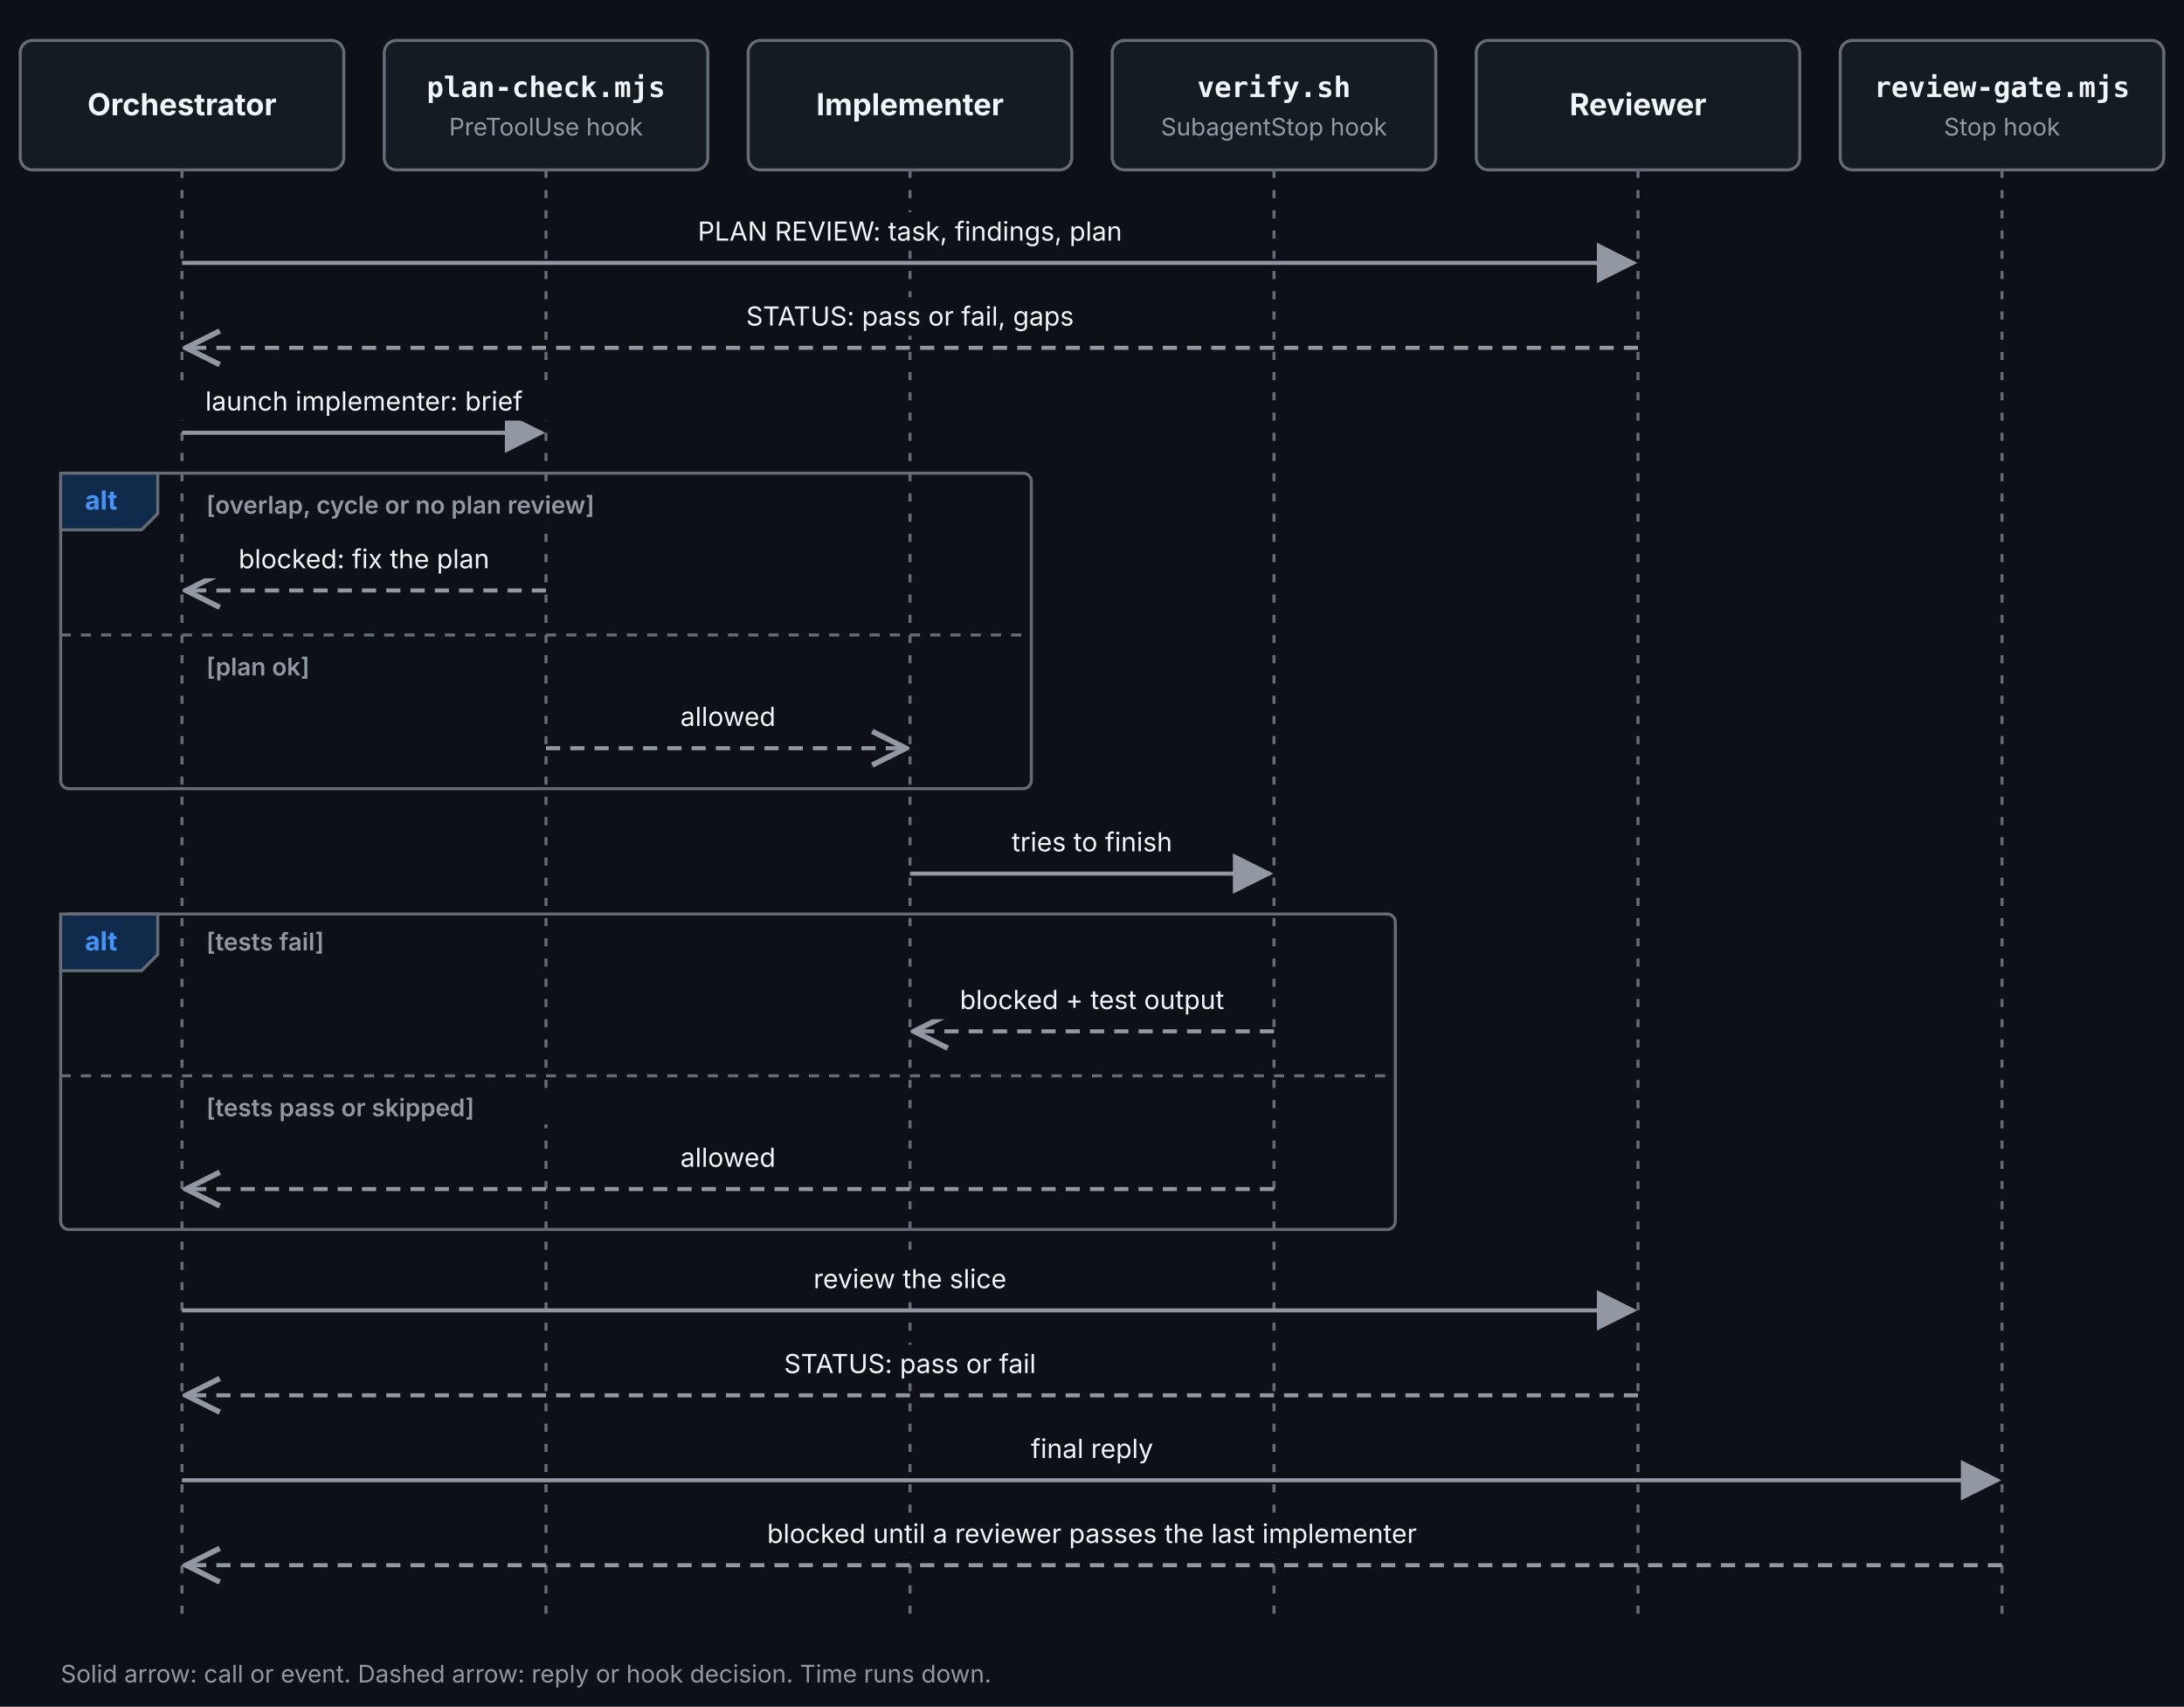
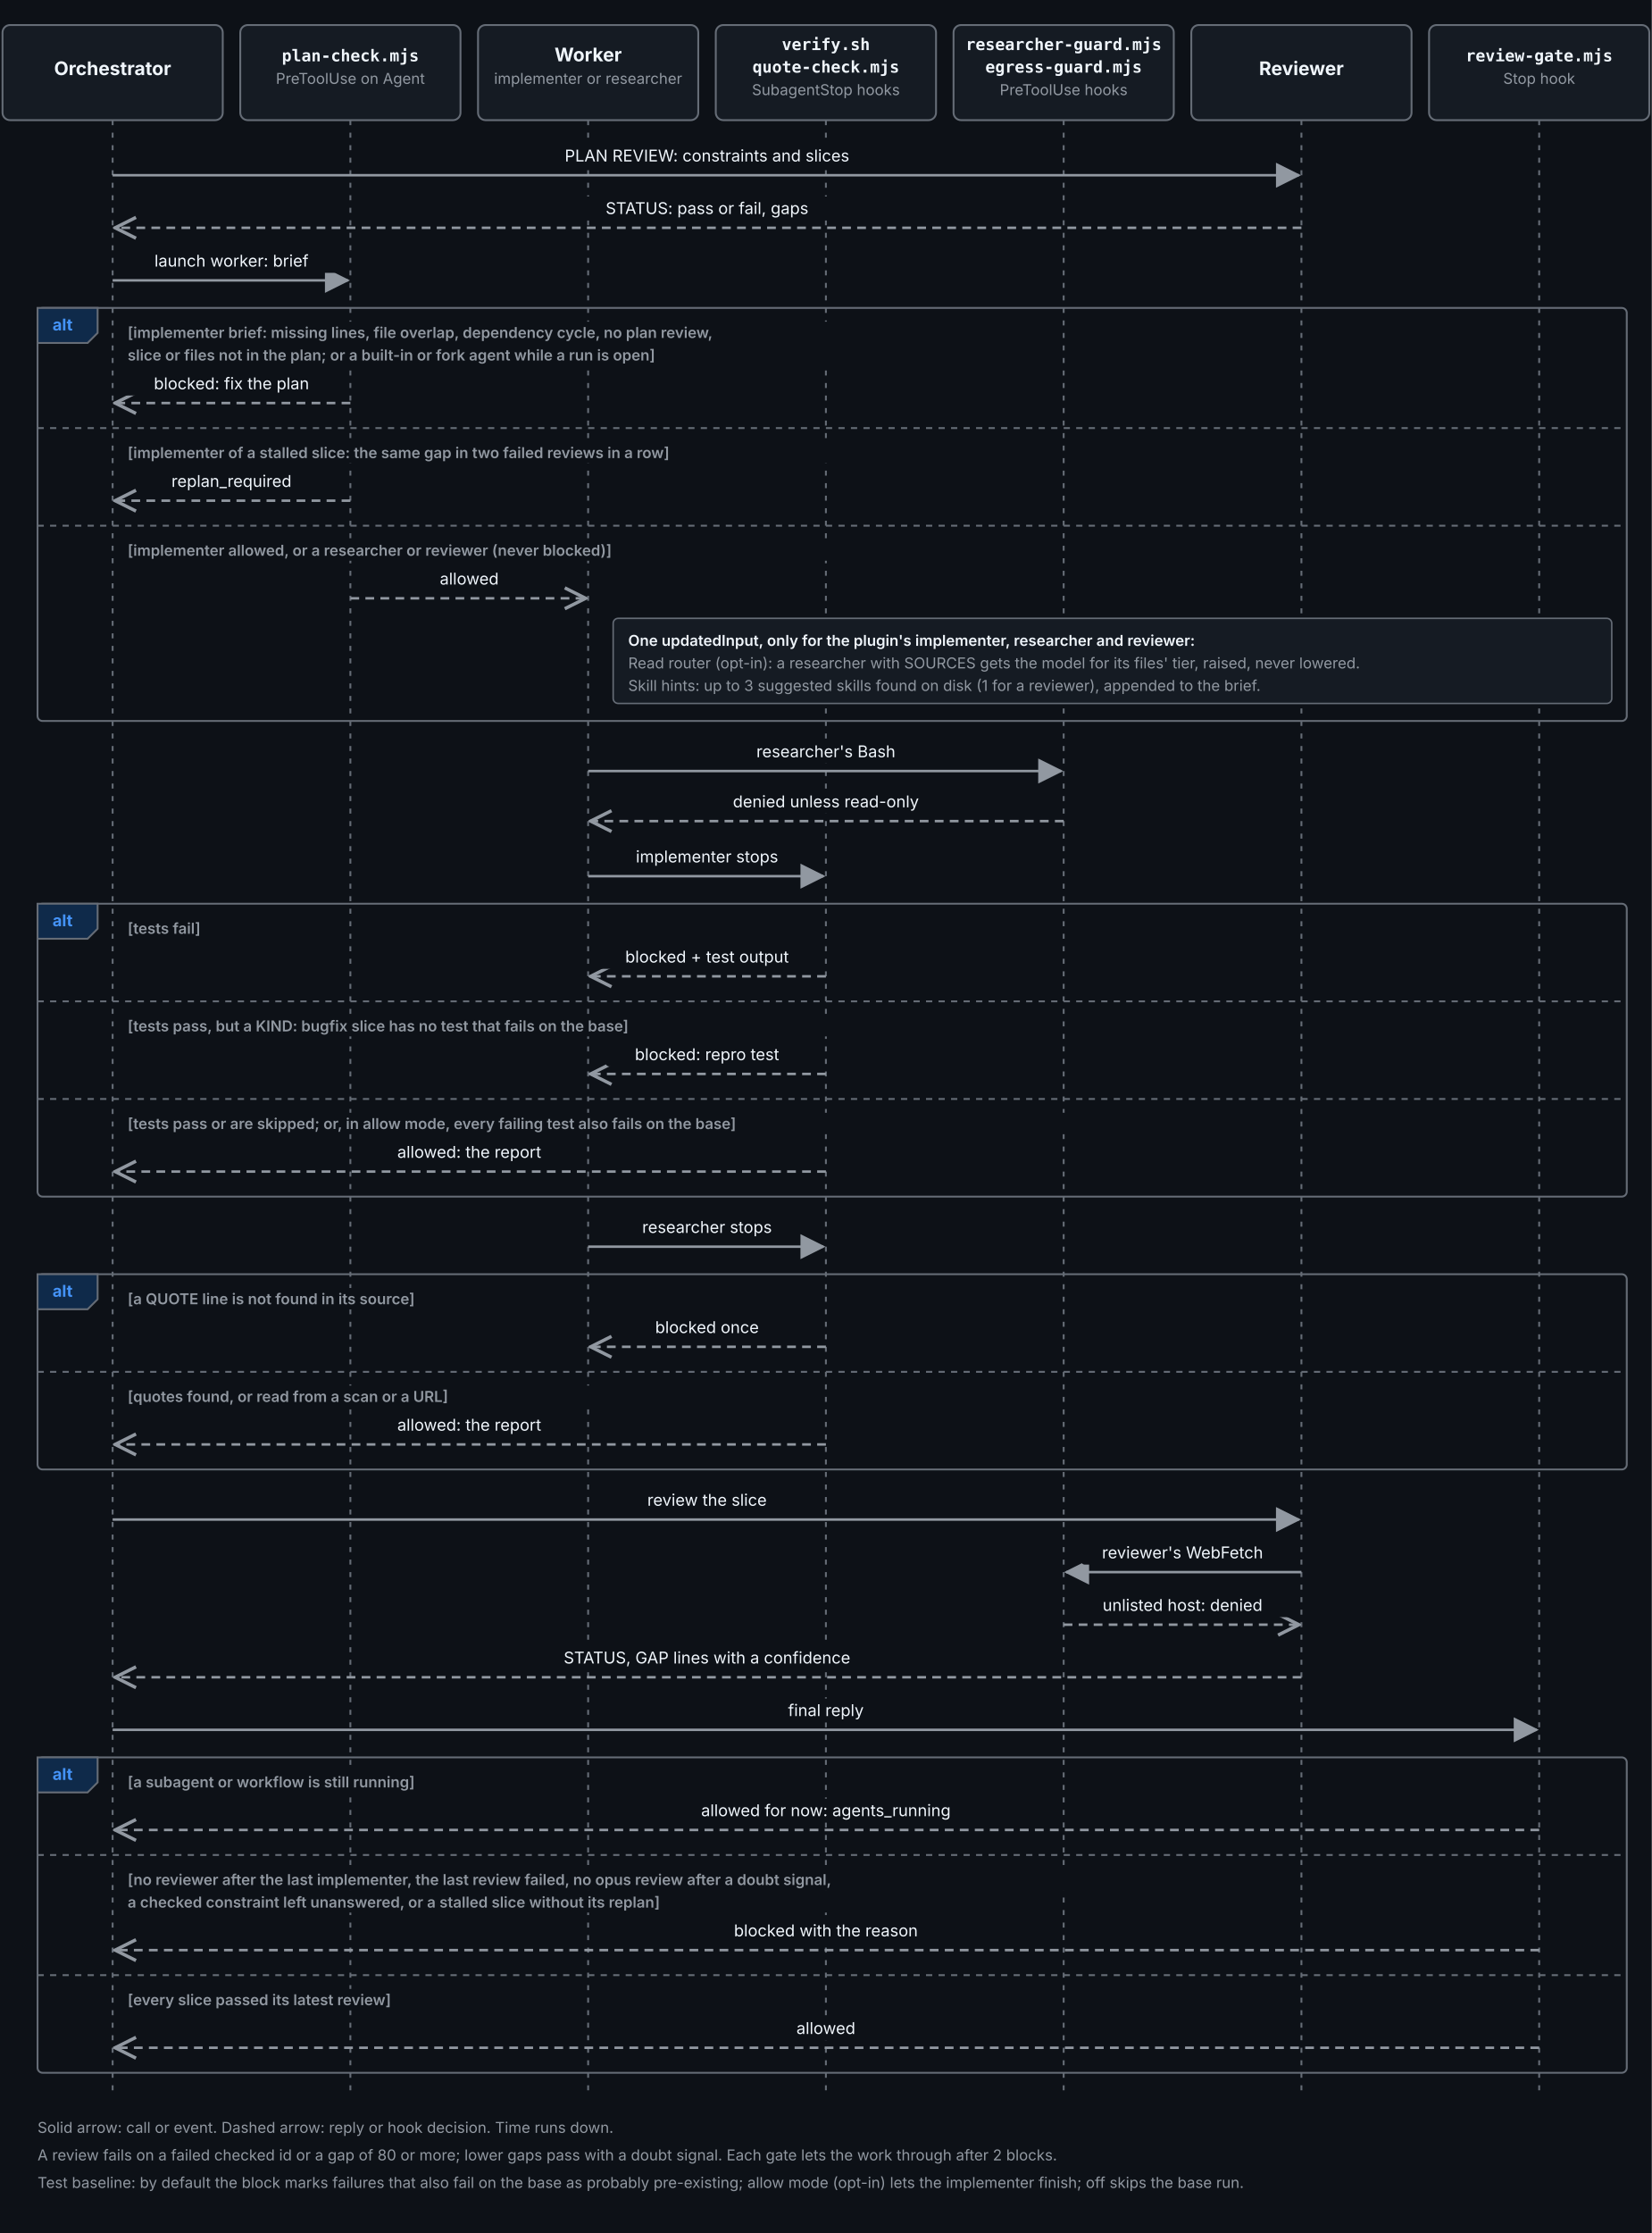
- <svg xmlns="http://www.w3.org/2000/svg" viewBox="0 0 1080 844" width="1080" height="844" role="img" aria-labelledby="gates-dark-title gates-dark-desc" font-family="system-ui, -apple-system, Segoe UI, sans-serif">
+ <svg xmlns="http://www.w3.org/2000/svg" viewBox="0 0 1320 1784" width="1320" height="1784" role="img" aria-labelledby="gates-dark-title gates-dark-desc" font-family="system-ui, -apple-system, Segoe UI, sans-serif">
  <defs>
    <marker id="gates-dark-filled" viewBox="0 0 12 12" refX="11" refY="6" markerWidth="10" markerHeight="10" orient="auto">
      <path d="M0 0 L12 6 L0 12 Z" fill="#9198a1" />
    </marker>
    <marker id="gates-dark-open" viewBox="0 0 12 12" refX="11" refY="6" markerWidth="10" markerHeight="10" orient="auto">
      <path d="M1 1 L11 6 L1 11" fill="none" stroke="#9198a1" stroke-width="1.6" />
    </marker>
  </defs>
-   <rect width="1080" height="844" fill="#0d1117" />
-   <rect x="30" y="234" width="480" height="156" rx="4" fill="none" stroke="#656c76" stroke-width="1.5" />
-   <path d="M30 234 H78 V254 L70 262 H30 Z" fill="#0f2a4a" stroke="#656c76" stroke-width="1.5" />
-   <text x="42" y="252" font-size="13" font-weight="700" fill="#4493f8" text-anchor="start">alt</text>
-   <line x1="30" y1="314" x2="510" y2="314" stroke="#656c76" stroke-width="1.5" stroke-dasharray="5 5" />
-   <rect x="30" y="452" width="660" height="156" rx="4" fill="none" stroke="#656c76" stroke-width="1.5" />
-   <path d="M30 452 H78 V472 L70 480 H30 Z" fill="#0f2a4a" stroke="#656c76" stroke-width="1.5" />
-   <text x="42" y="470" font-size="13" font-weight="700" fill="#4493f8" text-anchor="start">alt</text>
-   <line x1="30" y1="532" x2="690" y2="532" stroke="#656c76" stroke-width="1.5" stroke-dasharray="5 5" />
-   <line x1="90" y1="84" x2="90" y2="804" stroke="#656c76" stroke-width="1.5" stroke-dasharray="4 6" />
-   <line x1="270" y1="84" x2="270" y2="804" stroke="#656c76" stroke-width="1.5" stroke-dasharray="4 6" />
-   <line x1="450" y1="84" x2="450" y2="804" stroke="#656c76" stroke-width="1.5" stroke-dasharray="4 6" />
-   <line x1="630" y1="84" x2="630" y2="804" stroke="#656c76" stroke-width="1.5" stroke-dasharray="4 6" />
-   <line x1="810" y1="84" x2="810" y2="804" stroke="#656c76" stroke-width="1.5" stroke-dasharray="4 6" />
-   <line x1="990" y1="84" x2="990" y2="804" stroke="#656c76" stroke-width="1.5" stroke-dasharray="4 6" />
-   <rect x="10" y="20" width="160" height="64" rx="6" fill="#151b23" stroke="#656c76" stroke-width="1.5" />
-   <text x="90" y="57" font-size="15" font-weight="700" fill="#f0f6fc" text-anchor="middle">Orchestrator</text>
-   <rect x="190" y="20" width="160" height="64" rx="6" fill="#151b23" stroke="#656c76" stroke-width="1.5" />
-   <text x="270" y="48" font-size="14" font-weight="700" fill="#f0f6fc" text-anchor="middle" font-family="ui-monospace, SFMono-Regular, Menlo, Consolas, monospace">plan-check.mjs</text>
-   <text x="270" y="67" font-size="12" font-weight="400" fill="#9198a1" text-anchor="middle">PreToolUse hook</text>
-   <rect x="370" y="20" width="160" height="64" rx="6" fill="#151b23" stroke="#656c76" stroke-width="1.5" />
-   <text x="450" y="57" font-size="15" font-weight="700" fill="#f0f6fc" text-anchor="middle">Implementer</text>
-   <rect x="550" y="20" width="160" height="64" rx="6" fill="#151b23" stroke="#656c76" stroke-width="1.5" />
-   <text x="630" y="48" font-size="14" font-weight="700" fill="#f0f6fc" text-anchor="middle" font-family="ui-monospace, SFMono-Regular, Menlo, Consolas, monospace">verify.sh</text>
-   <text x="630" y="67" font-size="12" font-weight="400" fill="#9198a1" text-anchor="middle">SubagentStop hook</text>
-   <rect x="730" y="20" width="160" height="64" rx="6" fill="#151b23" stroke="#656c76" stroke-width="1.5" />
-   <text x="810" y="57" font-size="15" font-weight="700" fill="#f0f6fc" text-anchor="middle">Reviewer</text>
-   <rect x="910" y="20" width="160" height="64" rx="6" fill="#151b23" stroke="#656c76" stroke-width="1.5" />
-   <text x="990" y="48" font-size="14" font-weight="700" fill="#f0f6fc" text-anchor="middle" font-family="ui-monospace, SFMono-Regular, Menlo, Consolas, monospace">review-gate.mjs</text>
-   <text x="990" y="67" font-size="12" font-weight="400" fill="#9198a1" text-anchor="middle">Stop hook</text>
-   <line x1="90" y1="130" x2="808" y2="130" stroke="#9198a1" stroke-width="2" marker-end="url(#gates-dark-filled)" />
-   <rect x="314.3" y="105" width="271.4" height="19" rx="3" fill="#0d1117" />
-   <text x="450.0" y="119" font-size="13" font-weight="400" fill="#f0f6fc" text-anchor="middle">PLAN REVIEW: task, findings, plan</text>
-   <line x1="810" y1="172" x2="92" y2="172" stroke="#9198a1" stroke-width="2" marker-end="url(#gates-dark-open)" stroke-dasharray="7 5" />
-   <rect x="341.6" y="147" width="216.8" height="19" rx="3" fill="#0d1117" />
-   <text x="450.0" y="161" font-size="13" font-weight="400" fill="#f0f6fc" text-anchor="middle">STATUS: pass or fail, gaps</text>
-   <line x1="90" y1="214" x2="268" y2="214" stroke="#9198a1" stroke-width="2" marker-end="url(#gates-dark-filled)" />
-   <rect x="75.5" y="189" width="209.0" height="19" rx="3" fill="#0d1117" />
-   <text x="180.0" y="203" font-size="13" font-weight="400" fill="#f0f6fc" text-anchor="middle">launch implementer: brief</text>
-   <rect x="98" y="241" width="308.4" height="17" rx="3" fill="#0d1117" />
-   <text x="102" y="254" font-size="12" font-weight="600" fill="#9198a1" text-anchor="start">[overlap, cycle or no plan review]</text>
-   <line x1="270" y1="292" x2="92" y2="292" stroke="#9198a1" stroke-width="2" marker-end="url(#gates-dark-open)" stroke-dasharray="7 5" />
-   <rect x="91.1" y="267" width="177.8" height="19" rx="3" fill="#0d1117" />
-   <text x="180.0" y="281" font-size="13" font-weight="400" fill="#f0f6fc" text-anchor="middle">blocked: fix the plan</text>
-   <rect x="98" y="321" width="93.4" height="17" rx="3" fill="#0d1117" />
-   <text x="102" y="334" font-size="12" font-weight="600" fill="#9198a1" text-anchor="start">[plan ok]</text>
-   <line x1="270" y1="370" x2="448" y2="370" stroke="#9198a1" stroke-width="2" marker-end="url(#gates-dark-open)" stroke-dasharray="7 5" />
-   <rect x="325.7" y="345" width="68.6" height="19" rx="3" fill="#0d1117" />
-   <text x="360.0" y="359" font-size="13" font-weight="400" fill="#f0f6fc" text-anchor="middle">allowed</text>
-   <line x1="450" y1="432" x2="628" y2="432" stroke="#9198a1" stroke-width="2" marker-end="url(#gates-dark-filled)" />
-   <rect x="474.5" y="407" width="131.0" height="19" rx="3" fill="#0d1117" />
-   <text x="540.0" y="421" font-size="13" font-weight="400" fill="#f0f6fc" text-anchor="middle">tries to finish</text>
-   <rect x="98" y="457" width="119.2" height="17" rx="3" fill="#0d1117" />
-   <text x="102" y="470" font-size="12" font-weight="600" fill="#9198a1" text-anchor="start">[tests fail]</text>
-   <line x1="630" y1="510" x2="452" y2="510" stroke="#9198a1" stroke-width="2" marker-end="url(#gates-dark-open)" stroke-dasharray="7 5" />
-   <rect x="451.1" y="485" width="177.8" height="19" rx="3" fill="#0d1117" />
-   <text x="540.0" y="499" font-size="13" font-weight="400" fill="#f0f6fc" text-anchor="middle">blocked + test output</text>
-   <rect x="98" y="539" width="213.8" height="17" rx="3" fill="#0d1117" />
-   <text x="102" y="552" font-size="12" font-weight="600" fill="#9198a1" text-anchor="start">[tests pass or skipped]</text>
-   <line x1="630" y1="588" x2="92" y2="588" stroke="#9198a1" stroke-width="2" marker-end="url(#gates-dark-open)" stroke-dasharray="7 5" />
-   <rect x="325.7" y="563" width="68.6" height="19" rx="3" fill="#0d1117" />
-   <text x="360.0" y="577" font-size="13" font-weight="400" fill="#f0f6fc" text-anchor="middle">allowed</text>
-   <line x1="90" y1="648" x2="808" y2="648" stroke="#9198a1" stroke-width="2" marker-end="url(#gates-dark-filled)" />
-   <rect x="380.6" y="623" width="138.8" height="19" rx="3" fill="#0d1117" />
-   <text x="450.0" y="637" font-size="13" font-weight="400" fill="#f0f6fc" text-anchor="middle">review the slice</text>
-   <line x1="810" y1="690" x2="92" y2="690" stroke="#9198a1" stroke-width="2" marker-end="url(#gates-dark-open)" stroke-dasharray="7 5" />
-   <rect x="365.0" y="665" width="170.0" height="19" rx="3" fill="#0d1117" />
-   <text x="450.0" y="679" font-size="13" font-weight="400" fill="#f0f6fc" text-anchor="middle">STATUS: pass or fail</text>
-   <line x1="90" y1="732" x2="988" y2="732" stroke="#9198a1" stroke-width="2" marker-end="url(#gates-dark-filled)" />
-   <rect x="490.1" y="707" width="99.8" height="19" rx="3" fill="#0d1117" />
-   <text x="540.0" y="721" font-size="13" font-weight="400" fill="#f0f6fc" text-anchor="middle">final reply</text>
-   <line x1="990" y1="774" x2="92" y2="774" stroke="#9198a1" stroke-width="2" marker-end="url(#gates-dark-open)" stroke-dasharray="7 5" />
-   <rect x="330.2" y="749" width="419.6" height="19" rx="3" fill="#0d1117" />
-   <text x="540.0" y="763" font-size="13" font-weight="400" fill="#f0f6fc" text-anchor="middle">blocked until a reviewer passes the last implementer</text>
-   <text x="30" y="832" font-size="12" font-weight="400" fill="#9198a1" text-anchor="start">Solid arrow: call or event. Dashed arrow: reply or hook decision. Time runs down.</text>
+   <rect width="1320" height="1784" fill="#0d1117" />
+   <rect x="30" y="246" width="1270" height="330" rx="4" fill="none" stroke="#656c76" stroke-width="1.5" />
+   <path d="M30 246 H78 V266 L70 274 H30 Z" fill="#0f2a4a" stroke="#656c76" stroke-width="1.5" />
+   <text x="42" y="264" font-size="13" font-weight="700" fill="#4493f8" text-anchor="start">alt</text>
+   <line x1="30" y1="342" x2="1300" y2="342" stroke="#656c76" stroke-width="1.5" stroke-dasharray="5 5" />
+   <line x1="30" y1="420" x2="1300" y2="420" stroke="#656c76" stroke-width="1.5" stroke-dasharray="5 5" />
+   <rect x="30" y="722" width="1270" height="234" rx="4" fill="none" stroke="#656c76" stroke-width="1.5" />
+   <path d="M30 722 H78 V742 L70 750 H30 Z" fill="#0f2a4a" stroke="#656c76" stroke-width="1.5" />
+   <text x="42" y="740" font-size="13" font-weight="700" fill="#4493f8" text-anchor="start">alt</text>
+   <line x1="30" y1="800" x2="1300" y2="800" stroke="#656c76" stroke-width="1.5" stroke-dasharray="5 5" />
+   <line x1="30" y1="878" x2="1300" y2="878" stroke="#656c76" stroke-width="1.5" stroke-dasharray="5 5" />
+   <rect x="30" y="1018" width="1270" height="156" rx="4" fill="none" stroke="#656c76" stroke-width="1.5" />
+   <path d="M30 1018 H78 V1038 L70 1046 H30 Z" fill="#0f2a4a" stroke="#656c76" stroke-width="1.5" />
+   <text x="42" y="1036" font-size="13" font-weight="700" fill="#4493f8" text-anchor="start">alt</text>
+   <line x1="30" y1="1096" x2="1300" y2="1096" stroke="#656c76" stroke-width="1.5" stroke-dasharray="5 5" />
+   <rect x="30" y="1404" width="1270" height="252" rx="4" fill="none" stroke="#656c76" stroke-width="1.5" />
+   <path d="M30 1404 H78 V1424 L70 1432 H30 Z" fill="#0f2a4a" stroke="#656c76" stroke-width="1.5" />
+   <text x="42" y="1422" font-size="13" font-weight="700" fill="#4493f8" text-anchor="start">alt</text>
+   <line x1="30" y1="1482" x2="1300" y2="1482" stroke="#656c76" stroke-width="1.5" stroke-dasharray="5 5" />
+   <line x1="30" y1="1578" x2="1300" y2="1578" stroke="#656c76" stroke-width="1.5" stroke-dasharray="5 5" />
+   <line x1="90" y1="96" x2="90" y2="1676" stroke="#656c76" stroke-width="1.5" stroke-dasharray="4 6" />
+   <line x1="280" y1="96" x2="280" y2="1676" stroke="#656c76" stroke-width="1.5" stroke-dasharray="4 6" />
+   <line x1="470" y1="96" x2="470" y2="1676" stroke="#656c76" stroke-width="1.5" stroke-dasharray="4 6" />
+   <line x1="660" y1="96" x2="660" y2="1676" stroke="#656c76" stroke-width="1.5" stroke-dasharray="4 6" />
+   <line x1="850" y1="96" x2="850" y2="1676" stroke="#656c76" stroke-width="1.5" stroke-dasharray="4 6" />
+   <line x1="1040" y1="96" x2="1040" y2="1676" stroke="#656c76" stroke-width="1.5" stroke-dasharray="4 6" />
+   <line x1="1230" y1="96" x2="1230" y2="1676" stroke="#656c76" stroke-width="1.5" stroke-dasharray="4 6" />
+   <rect x="2" y="20" width="176" height="76" rx="6" fill="#151b23" stroke="#656c76" stroke-width="1.5" />
+   <text x="90" y="60" font-size="15" font-weight="700" fill="#f0f6fc" text-anchor="middle">Orchestrator</text>
+   <rect x="192" y="20" width="176" height="76" rx="6" fill="#151b23" stroke="#656c76" stroke-width="1.5" />
+   <text x="280" y="49" font-size="13" font-weight="700" fill="#f0f6fc" text-anchor="middle" font-family="ui-monospace, SFMono-Regular, Menlo, Consolas, monospace">plan-check.mjs</text>
+   <text x="280" y="67" font-size="12" font-weight="400" fill="#9198a1" text-anchor="middle">PreToolUse on Agent</text>
+   <rect x="382" y="20" width="176" height="76" rx="6" fill="#151b23" stroke="#656c76" stroke-width="1.5" />
+   <text x="470" y="49" font-size="15" font-weight="700" fill="#f0f6fc" text-anchor="middle">Worker</text>
+   <text x="470" y="67" font-size="12" font-weight="400" fill="#9198a1" text-anchor="middle">implementer or researcher</text>
+   <rect x="572" y="20" width="176" height="76" rx="6" fill="#151b23" stroke="#656c76" stroke-width="1.5" />
+   <text x="660" y="40" font-size="13" font-weight="700" fill="#f0f6fc" text-anchor="middle" font-family="ui-monospace, SFMono-Regular, Menlo, Consolas, monospace">verify.sh</text>
+   <text x="660" y="58" font-size="13" font-weight="700" fill="#f0f6fc" text-anchor="middle" font-family="ui-monospace, SFMono-Regular, Menlo, Consolas, monospace">quote-check.mjs</text>
+   <text x="660" y="76" font-size="12" font-weight="400" fill="#9198a1" text-anchor="middle">SubagentStop hooks</text>
+   <rect x="762" y="20" width="176" height="76" rx="6" fill="#151b23" stroke="#656c76" stroke-width="1.5" />
+   <text x="850" y="40" font-size="13" font-weight="700" fill="#f0f6fc" text-anchor="middle" font-family="ui-monospace, SFMono-Regular, Menlo, Consolas, monospace">researcher-guard.mjs</text>
+   <text x="850" y="58" font-size="13" font-weight="700" fill="#f0f6fc" text-anchor="middle" font-family="ui-monospace, SFMono-Regular, Menlo, Consolas, monospace">egress-guard.mjs</text>
+   <text x="850" y="76" font-size="12" font-weight="400" fill="#9198a1" text-anchor="middle">PreToolUse hooks</text>
+   <rect x="952" y="20" width="176" height="76" rx="6" fill="#151b23" stroke="#656c76" stroke-width="1.5" />
+   <text x="1040" y="60" font-size="15" font-weight="700" fill="#f0f6fc" text-anchor="middle">Reviewer</text>
+   <rect x="1142" y="20" width="176" height="76" rx="6" fill="#151b23" stroke="#656c76" stroke-width="1.5" />
+   <text x="1230" y="49" font-size="13" font-weight="700" fill="#f0f6fc" text-anchor="middle" font-family="ui-monospace, SFMono-Regular, Menlo, Consolas, monospace">review-gate.mjs</text>
+   <text x="1230" y="67" font-size="12" font-weight="400" fill="#9198a1" text-anchor="middle">Stop hook</text>
+   <line x1="90" y1="140" x2="1038" y2="140" stroke="#9198a1" stroke-width="2" marker-end="url(#gates-dark-filled)" />
+   <rect x="421.5" y="115" width="287.0" height="19" rx="3" fill="#0d1117" />
+   <text x="565.0" y="129" font-size="13" font-weight="400" fill="#f0f6fc" text-anchor="middle">PLAN REVIEW: constraints and slices</text>
+   <line x1="1040" y1="182" x2="92" y2="182" stroke="#9198a1" stroke-width="2" marker-end="url(#gates-dark-open)" stroke-dasharray="7 5" />
+   <rect x="456.6" y="157" width="216.8" height="19" rx="3" fill="#0d1117" />
+   <text x="565.0" y="171" font-size="13" font-weight="400" fill="#f0f6fc" text-anchor="middle">STATUS: pass or fail, gaps</text>
+   <line x1="90" y1="224" x2="278" y2="224" stroke="#9198a1" stroke-width="2" marker-end="url(#gates-dark-filled)" />
+   <rect x="100.0" y="199" width="170.0" height="19" rx="3" fill="#0d1117" />
+   <text x="185.0" y="213" font-size="13" font-weight="400" fill="#f0f6fc" text-anchor="middle">launch worker: brief</text>
+   <rect x="98" y="257" width="721.2" height="17" rx="3" fill="#0d1117" />
+   <text x="102" y="270" font-size="12" font-weight="600" fill="#9198a1" text-anchor="start">[implementer brief: missing lines, file overlap, dependency cycle, no plan review,</text>
+   <rect x="98" y="275" width="712.6" height="17" rx="3" fill="#0d1117" />
+   <text x="102" y="288" font-size="12" font-weight="600" fill="#9198a1" text-anchor="start"> slice or files not in the plan; or a built-in or fork agent while a run is open]</text>
+   <line x1="280" y1="322" x2="92" y2="322" stroke="#9198a1" stroke-width="2" marker-end="url(#gates-dark-open)" stroke-dasharray="7 5" />
+   <rect x="96.1" y="297" width="177.8" height="19" rx="3" fill="#0d1117" />
+   <text x="185.0" y="311" font-size="13" font-weight="400" fill="#f0f6fc" text-anchor="middle">blocked: fix the plan</text>
+   <rect x="98" y="353" width="678.2" height="17" rx="3" fill="#0d1117" />
+   <text x="102" y="366" font-size="12" font-weight="600" fill="#9198a1" text-anchor="start">[implementer of a stalled slice: the same gap in two failed reviews in a row]</text>
+   <line x1="280" y1="400" x2="92" y2="400" stroke="#9198a1" stroke-width="2" marker-end="url(#gates-dark-open)" stroke-dasharray="7 5" />
+   <rect x="119.5" y="375" width="131.0" height="19" rx="3" fill="#0d1117" />
+   <text x="185.0" y="389" font-size="13" font-weight="400" fill="#f0f6fc" text-anchor="middle">replan_required</text>
+   <rect x="98" y="431" width="583.6" height="17" rx="3" fill="#0d1117" />
+   <text x="102" y="444" font-size="12" font-weight="600" fill="#9198a1" text-anchor="start">[implementer allowed, or a researcher or reviewer (never blocked)]</text>
+   <line x1="280" y1="478" x2="468" y2="478" stroke="#9198a1" stroke-width="2" marker-end="url(#gates-dark-open)" stroke-dasharray="7 5" />
+   <rect x="340.7" y="453" width="68.6" height="19" rx="3" fill="#0d1117" />
+   <text x="375.0" y="467" font-size="13" font-weight="400" fill="#f0f6fc" text-anchor="middle">allowed</text>
+   <rect x="490" y="494" width="798" height="68" rx="4" fill="#151b23" stroke="#656c76" stroke-width="1.2" />
+   <text x="502" y="516" font-size="12" font-weight="600" fill="#f0f6fc" text-anchor="start">One updatedInput, only for the plugin's implementer, researcher and reviewer:</text>
+   <text x="502" y="534" font-size="12" font-weight="400" fill="#9198a1" text-anchor="start">Read router (opt-in): a researcher with SOURCES gets the model for its files' tier, raised, never lowered.</text>
+   <text x="502" y="552" font-size="12" font-weight="400" fill="#9198a1" text-anchor="start">Skill hints: up to 3 suggested skills found on disk (1 for a reviewer), appended to the brief.</text>
+   <line x1="470" y1="616" x2="848" y2="616" stroke="#9198a1" stroke-width="2" marker-end="url(#gates-dark-filled)" />
+   <rect x="586.7" y="591" width="146.6" height="19" rx="3" fill="#0d1117" />
+   <text x="660.0" y="605" font-size="13" font-weight="400" fill="#f0f6fc" text-anchor="middle">researcher's Bash</text>
+   <line x1="850" y1="656" x2="472" y2="656" stroke="#9198a1" stroke-width="2" marker-end="url(#gates-dark-open)" stroke-dasharray="7 5" />
+   <rect x="563.3" y="631" width="193.4" height="19" rx="3" fill="#0d1117" />
+   <text x="660.0" y="645" font-size="13" font-weight="400" fill="#f0f6fc" text-anchor="middle">denied unless read-only</text>
+   <line x1="470" y1="700" x2="658" y2="700" stroke="#9198a1" stroke-width="2" marker-end="url(#gates-dark-filled)" />
+   <rect x="491.7" y="675" width="146.6" height="19" rx="3" fill="#0d1117" />
+   <text x="565.0" y="689" font-size="13" font-weight="400" fill="#f0f6fc" text-anchor="middle">implementer stops</text>
+   <rect x="98" y="733" width="119.2" height="17" rx="3" fill="#0d1117" />
+   <text x="102" y="746" font-size="12" font-weight="600" fill="#9198a1" text-anchor="start">[tests fail]</text>
+   <line x1="660" y1="780" x2="472" y2="780" stroke="#9198a1" stroke-width="2" marker-end="url(#gates-dark-open)" stroke-dasharray="7 5" />
+   <rect x="476.1" y="755" width="177.8" height="19" rx="3" fill="#0d1117" />
+   <text x="565.0" y="769" font-size="13" font-weight="400" fill="#f0f6fc" text-anchor="middle">blocked + test output</text>
+   <rect x="98" y="811" width="643.8" height="17" rx="3" fill="#0d1117" />
+   <text x="102" y="824" font-size="12" font-weight="600" fill="#9198a1" text-anchor="start">[tests pass, but a KIND: bugfix slice has no test that fails on the base]</text>
+   <line x1="660" y1="858" x2="472" y2="858" stroke="#9198a1" stroke-width="2" marker-end="url(#gates-dark-open)" stroke-dasharray="7 5" />
+   <rect x="483.9" y="833" width="162.2" height="19" rx="3" fill="#0d1117" />
+   <text x="565.0" y="847" font-size="13" font-weight="400" fill="#f0f6fc" text-anchor="middle">blocked: repro test</text>
+   <rect x="98" y="889" width="781.4" height="17" rx="3" fill="#0d1117" />
+   <text x="102" y="902" font-size="12" font-weight="600" fill="#9198a1" text-anchor="start">[tests pass or are skipped; or, in allow mode, every failing test also fails on the base]</text>
+   <line x1="660" y1="936" x2="92" y2="936" stroke="#9198a1" stroke-width="2" marker-end="url(#gates-dark-open)" stroke-dasharray="7 5" />
+   <rect x="293.9" y="911" width="162.2" height="19" rx="3" fill="#0d1117" />
+   <text x="375.0" y="925" font-size="13" font-weight="400" fill="#f0f6fc" text-anchor="middle">allowed: the report</text>
+   <line x1="470" y1="996" x2="658" y2="996" stroke="#9198a1" stroke-width="2" marker-end="url(#gates-dark-filled)" />
+   <rect x="495.6" y="971" width="138.8" height="19" rx="3" fill="#0d1117" />
+   <text x="565.0" y="985" font-size="13" font-weight="400" fill="#f0f6fc" text-anchor="middle">researcher stops</text>
+   <rect x="98" y="1029" width="368.6" height="17" rx="3" fill="#0d1117" />
+   <text x="102" y="1042" font-size="12" font-weight="600" fill="#9198a1" text-anchor="start">[a QUOTE line is not found in its source]</text>
+   <line x1="660" y1="1076" x2="472" y2="1076" stroke="#9198a1" stroke-width="2" marker-end="url(#gates-dark-open)" stroke-dasharray="7 5" />
+   <rect x="511.2" y="1051" width="107.6" height="19" rx="3" fill="#0d1117" />
+   <text x="565.0" y="1065" font-size="13" font-weight="400" fill="#f0f6fc" text-anchor="middle">blocked once</text>
+   <rect x="98" y="1107" width="394.4" height="17" rx="3" fill="#0d1117" />
+   <text x="102" y="1120" font-size="12" font-weight="600" fill="#9198a1" text-anchor="start">[quotes found, or read from a scan or a URL]</text>
+   <line x1="660" y1="1154" x2="92" y2="1154" stroke="#9198a1" stroke-width="2" marker-end="url(#gates-dark-open)" stroke-dasharray="7 5" />
+   <rect x="293.9" y="1129" width="162.2" height="19" rx="3" fill="#0d1117" />
+   <text x="375.0" y="1143" font-size="13" font-weight="400" fill="#f0f6fc" text-anchor="middle">allowed: the report</text>
+   <line x1="90" y1="1214" x2="1038" y2="1214" stroke="#9198a1" stroke-width="2" marker-end="url(#gates-dark-filled)" />
+   <rect x="495.6" y="1189" width="138.8" height="19" rx="3" fill="#0d1117" />
+   <text x="565.0" y="1203" font-size="13" font-weight="400" fill="#f0f6fc" text-anchor="middle">review the slice</text>
+   <line x1="1040" y1="1256" x2="852" y2="1256" stroke="#9198a1" stroke-width="2" marker-end="url(#gates-dark-filled)" />
+   <rect x="863.9" y="1231" width="162.2" height="19" rx="3" fill="#0d1117" />
+   <text x="945.0" y="1245" font-size="13" font-weight="400" fill="#f0f6fc" text-anchor="middle">reviewer's WebFetch</text>
+   <line x1="850" y1="1298" x2="1038" y2="1298" stroke="#9198a1" stroke-width="2" marker-end="url(#gates-dark-open)" stroke-dasharray="7 5" />
+   <rect x="856.1" y="1273" width="177.8" height="19" rx="3" fill="#0d1117" />
+   <text x="945.0" y="1287" font-size="13" font-weight="400" fill="#f0f6fc" text-anchor="middle">unlisted host: denied</text>
+   <line x1="1040" y1="1340" x2="92" y2="1340" stroke="#9198a1" stroke-width="2" marker-end="url(#gates-dark-open)" stroke-dasharray="7 5" />
+   <rect x="421.5" y="1315" width="287.0" height="19" rx="3" fill="#0d1117" />
+   <text x="565.0" y="1329" font-size="13" font-weight="400" fill="#f0f6fc" text-anchor="middle">STATUS, GAP lines with a confidence</text>
+   <line x1="90" y1="1382" x2="1228" y2="1382" stroke="#9198a1" stroke-width="2" marker-end="url(#gates-dark-filled)" />
+   <rect x="610.1" y="1357" width="99.8" height="19" rx="3" fill="#0d1117" />
+   <text x="660.0" y="1371" font-size="13" font-weight="400" fill="#f0f6fc" text-anchor="middle">final reply</text>
+   <rect x="98" y="1415" width="368.6" height="17" rx="3" fill="#0d1117" />
+   <text x="102" y="1428" font-size="12" font-weight="600" fill="#9198a1" text-anchor="start">[a subagent or workflow is still running]</text>
+   <line x1="1230" y1="1462" x2="92" y2="1462" stroke="#9198a1" stroke-width="2" marker-end="url(#gates-dark-open)" stroke-dasharray="7 5" />
+   <rect x="532.1" y="1437" width="255.8" height="19" rx="3" fill="#0d1117" />
+   <text x="660.0" y="1451" font-size="13" font-weight="400" fill="#f0f6fc" text-anchor="middle">allowed for now: agents_running</text>
+   <rect x="98" y="1493" width="884.6" height="17" rx="3" fill="#0d1117" />
+   <text x="102" y="1506" font-size="12" font-weight="600" fill="#9198a1" text-anchor="start">[no reviewer after the last implementer, the last review failed, no opus review after a doubt signal,</text>
+   <rect x="98" y="1511" width="678.2" height="17" rx="3" fill="#0d1117" />
+   <text x="102" y="1524" font-size="12" font-weight="600" fill="#9198a1" text-anchor="start"> a checked constraint left unanswered, or a stalled slice without its replan]</text>
+   <line x1="1230" y1="1558" x2="92" y2="1558" stroke="#9198a1" stroke-width="2" marker-end="url(#gates-dark-open)" stroke-dasharray="7 5" />
+   <rect x="563.3" y="1533" width="193.4" height="19" rx="3" fill="#0d1117" />
+   <text x="660.0" y="1547" font-size="13" font-weight="400" fill="#f0f6fc" text-anchor="middle">blocked with the reason</text>
+   <rect x="98" y="1589" width="342.8" height="17" rx="3" fill="#0d1117" />
+   <text x="102" y="1602" font-size="12" font-weight="600" fill="#9198a1" text-anchor="start">[every slice passed its latest review]</text>
+   <line x1="1230" y1="1636" x2="92" y2="1636" stroke="#9198a1" stroke-width="2" marker-end="url(#gates-dark-open)" stroke-dasharray="7 5" />
+   <rect x="625.7" y="1611" width="68.6" height="19" rx="3" fill="#0d1117" />
+   <text x="660.0" y="1625" font-size="13" font-weight="400" fill="#f0f6fc" text-anchor="middle">allowed</text>
+   <text x="30" y="1704" font-size="12" font-weight="400" fill="#9198a1" text-anchor="start">Solid arrow: call or event. Dashed arrow: reply or hook decision. Time runs down.</text>
+   <text x="30" y="1726" font-size="12" font-weight="400" fill="#9198a1" text-anchor="start">A review fails on a failed checked id or a gap of 80 or more; lower gaps pass with a doubt signal. Each gate lets the work through after 2 blocks.</text>
+   <text x="30" y="1748" font-size="12" font-weight="400" fill="#9198a1" text-anchor="start">Test baseline: by default the block marks failures that also fail on the base as probably pre-existing; allow mode (opt-in) lets the implementer finish; off skips the base run.</text>
</svg>
